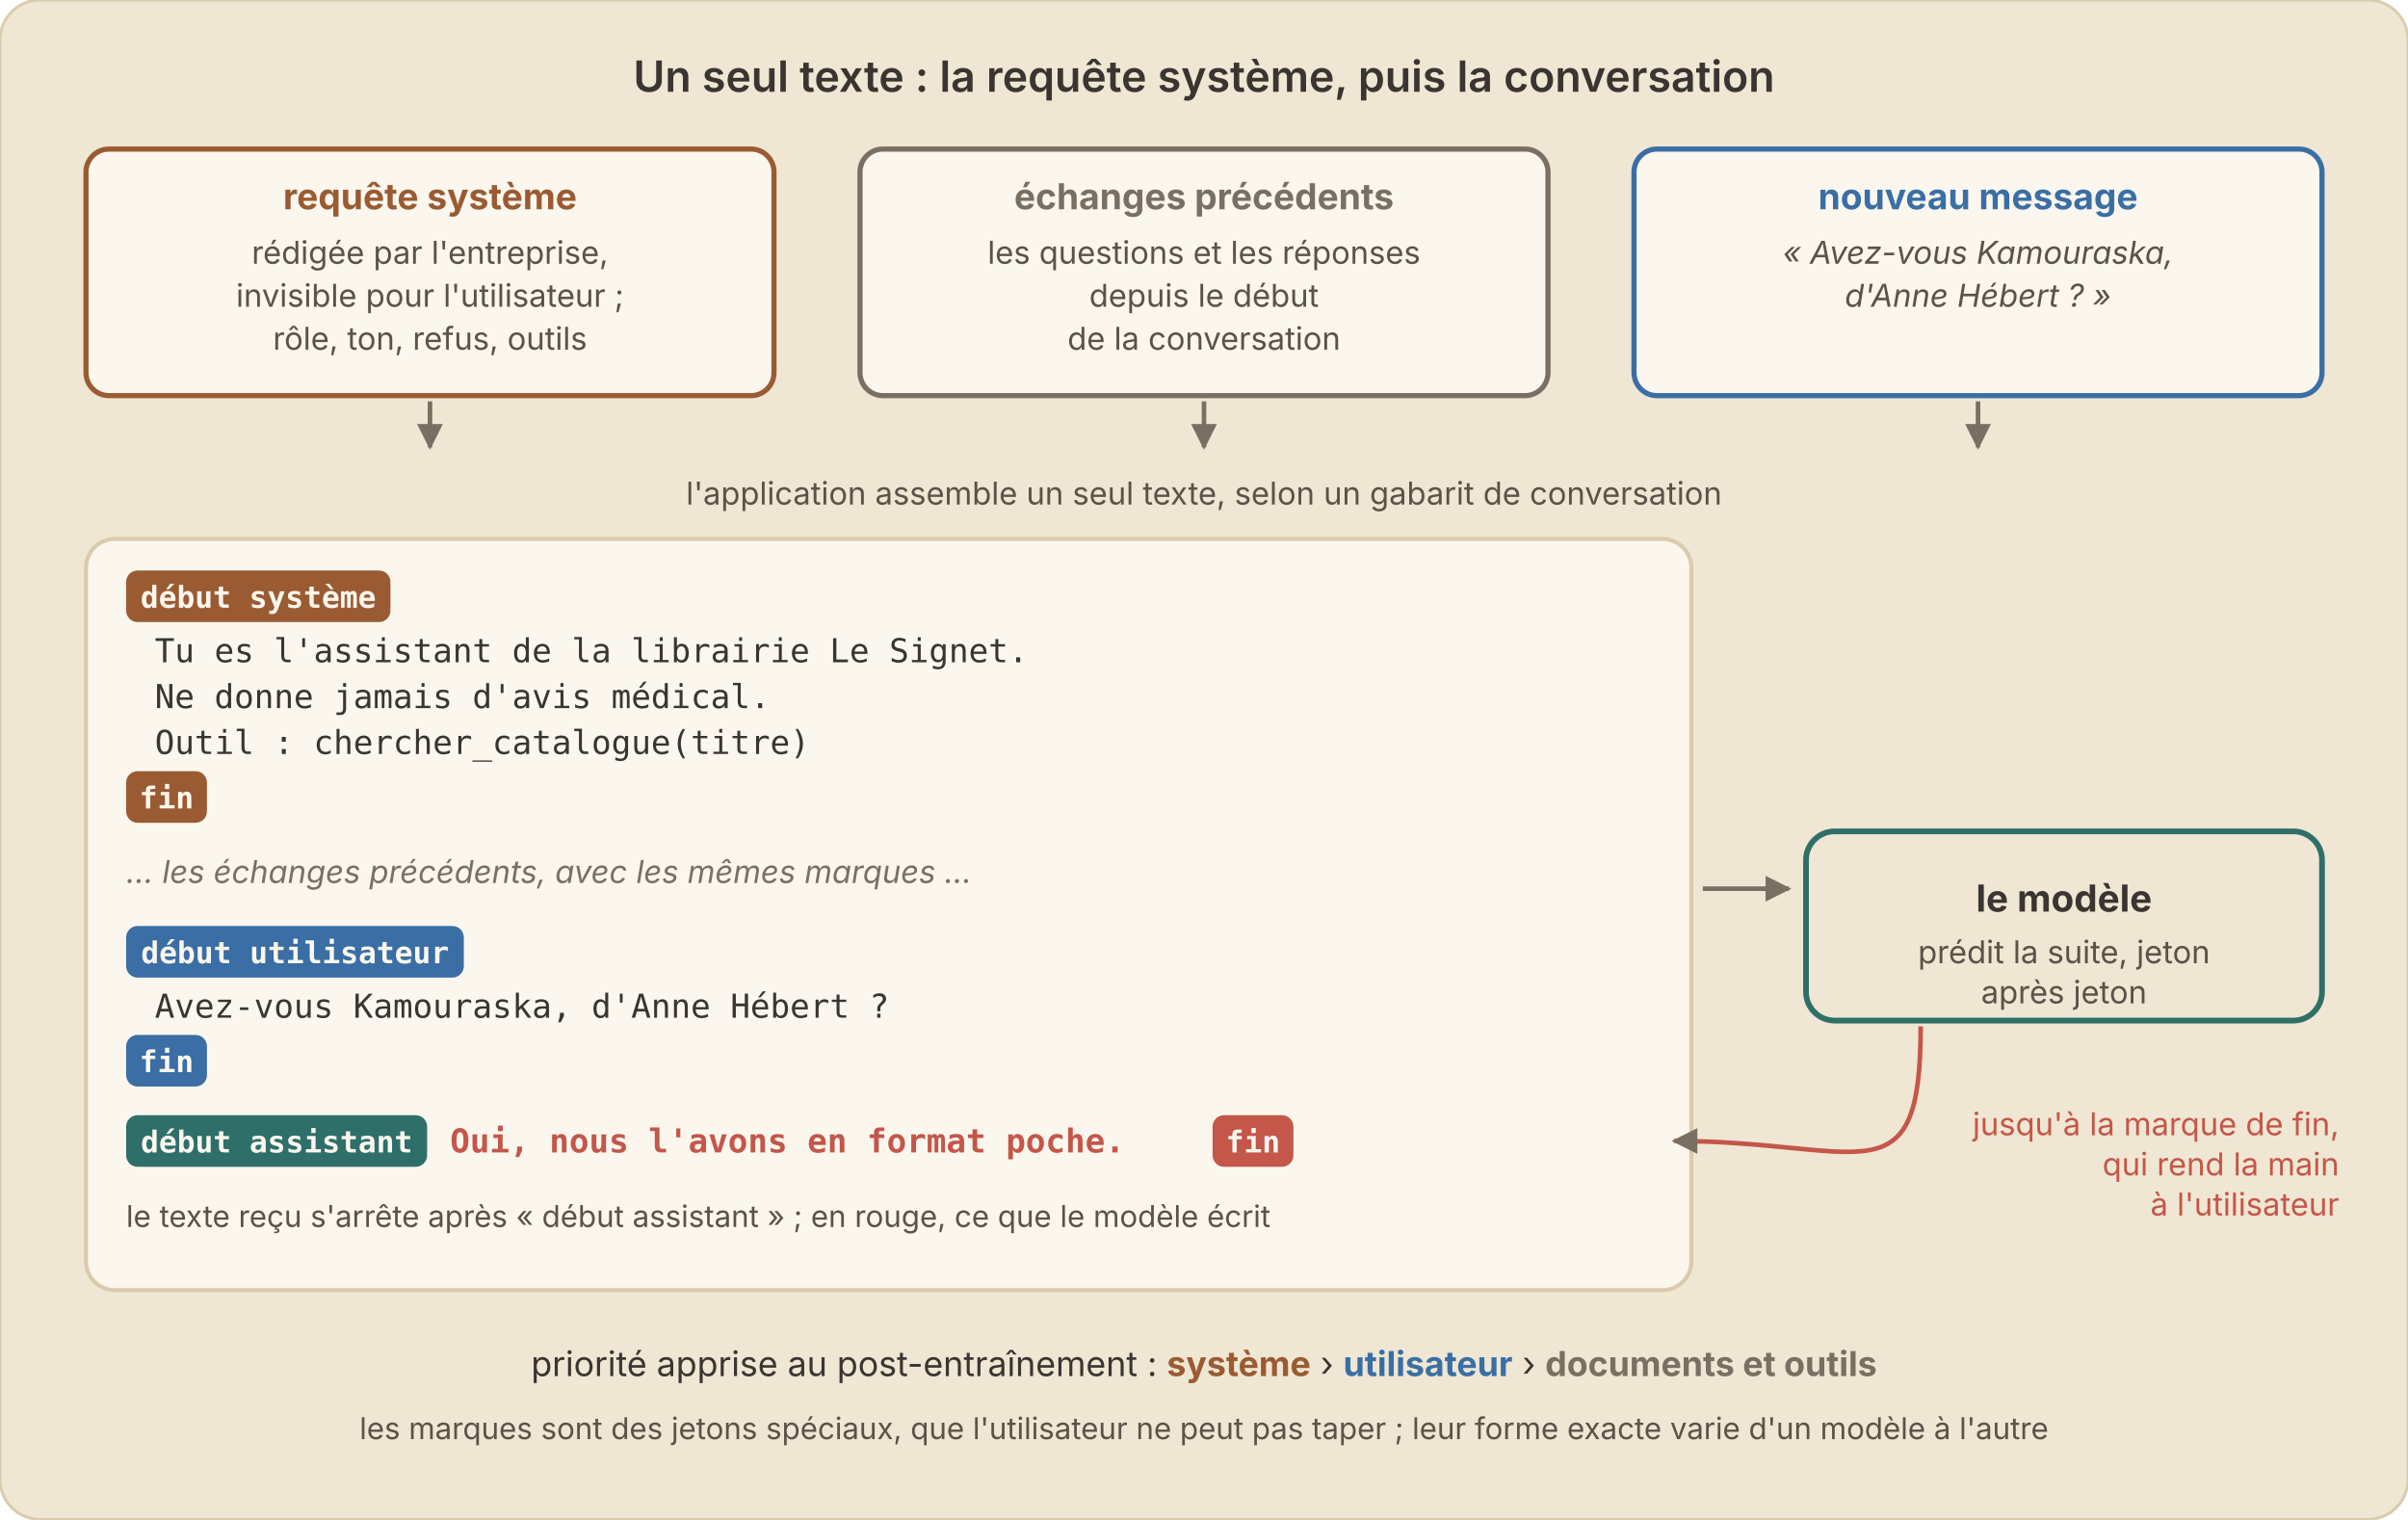
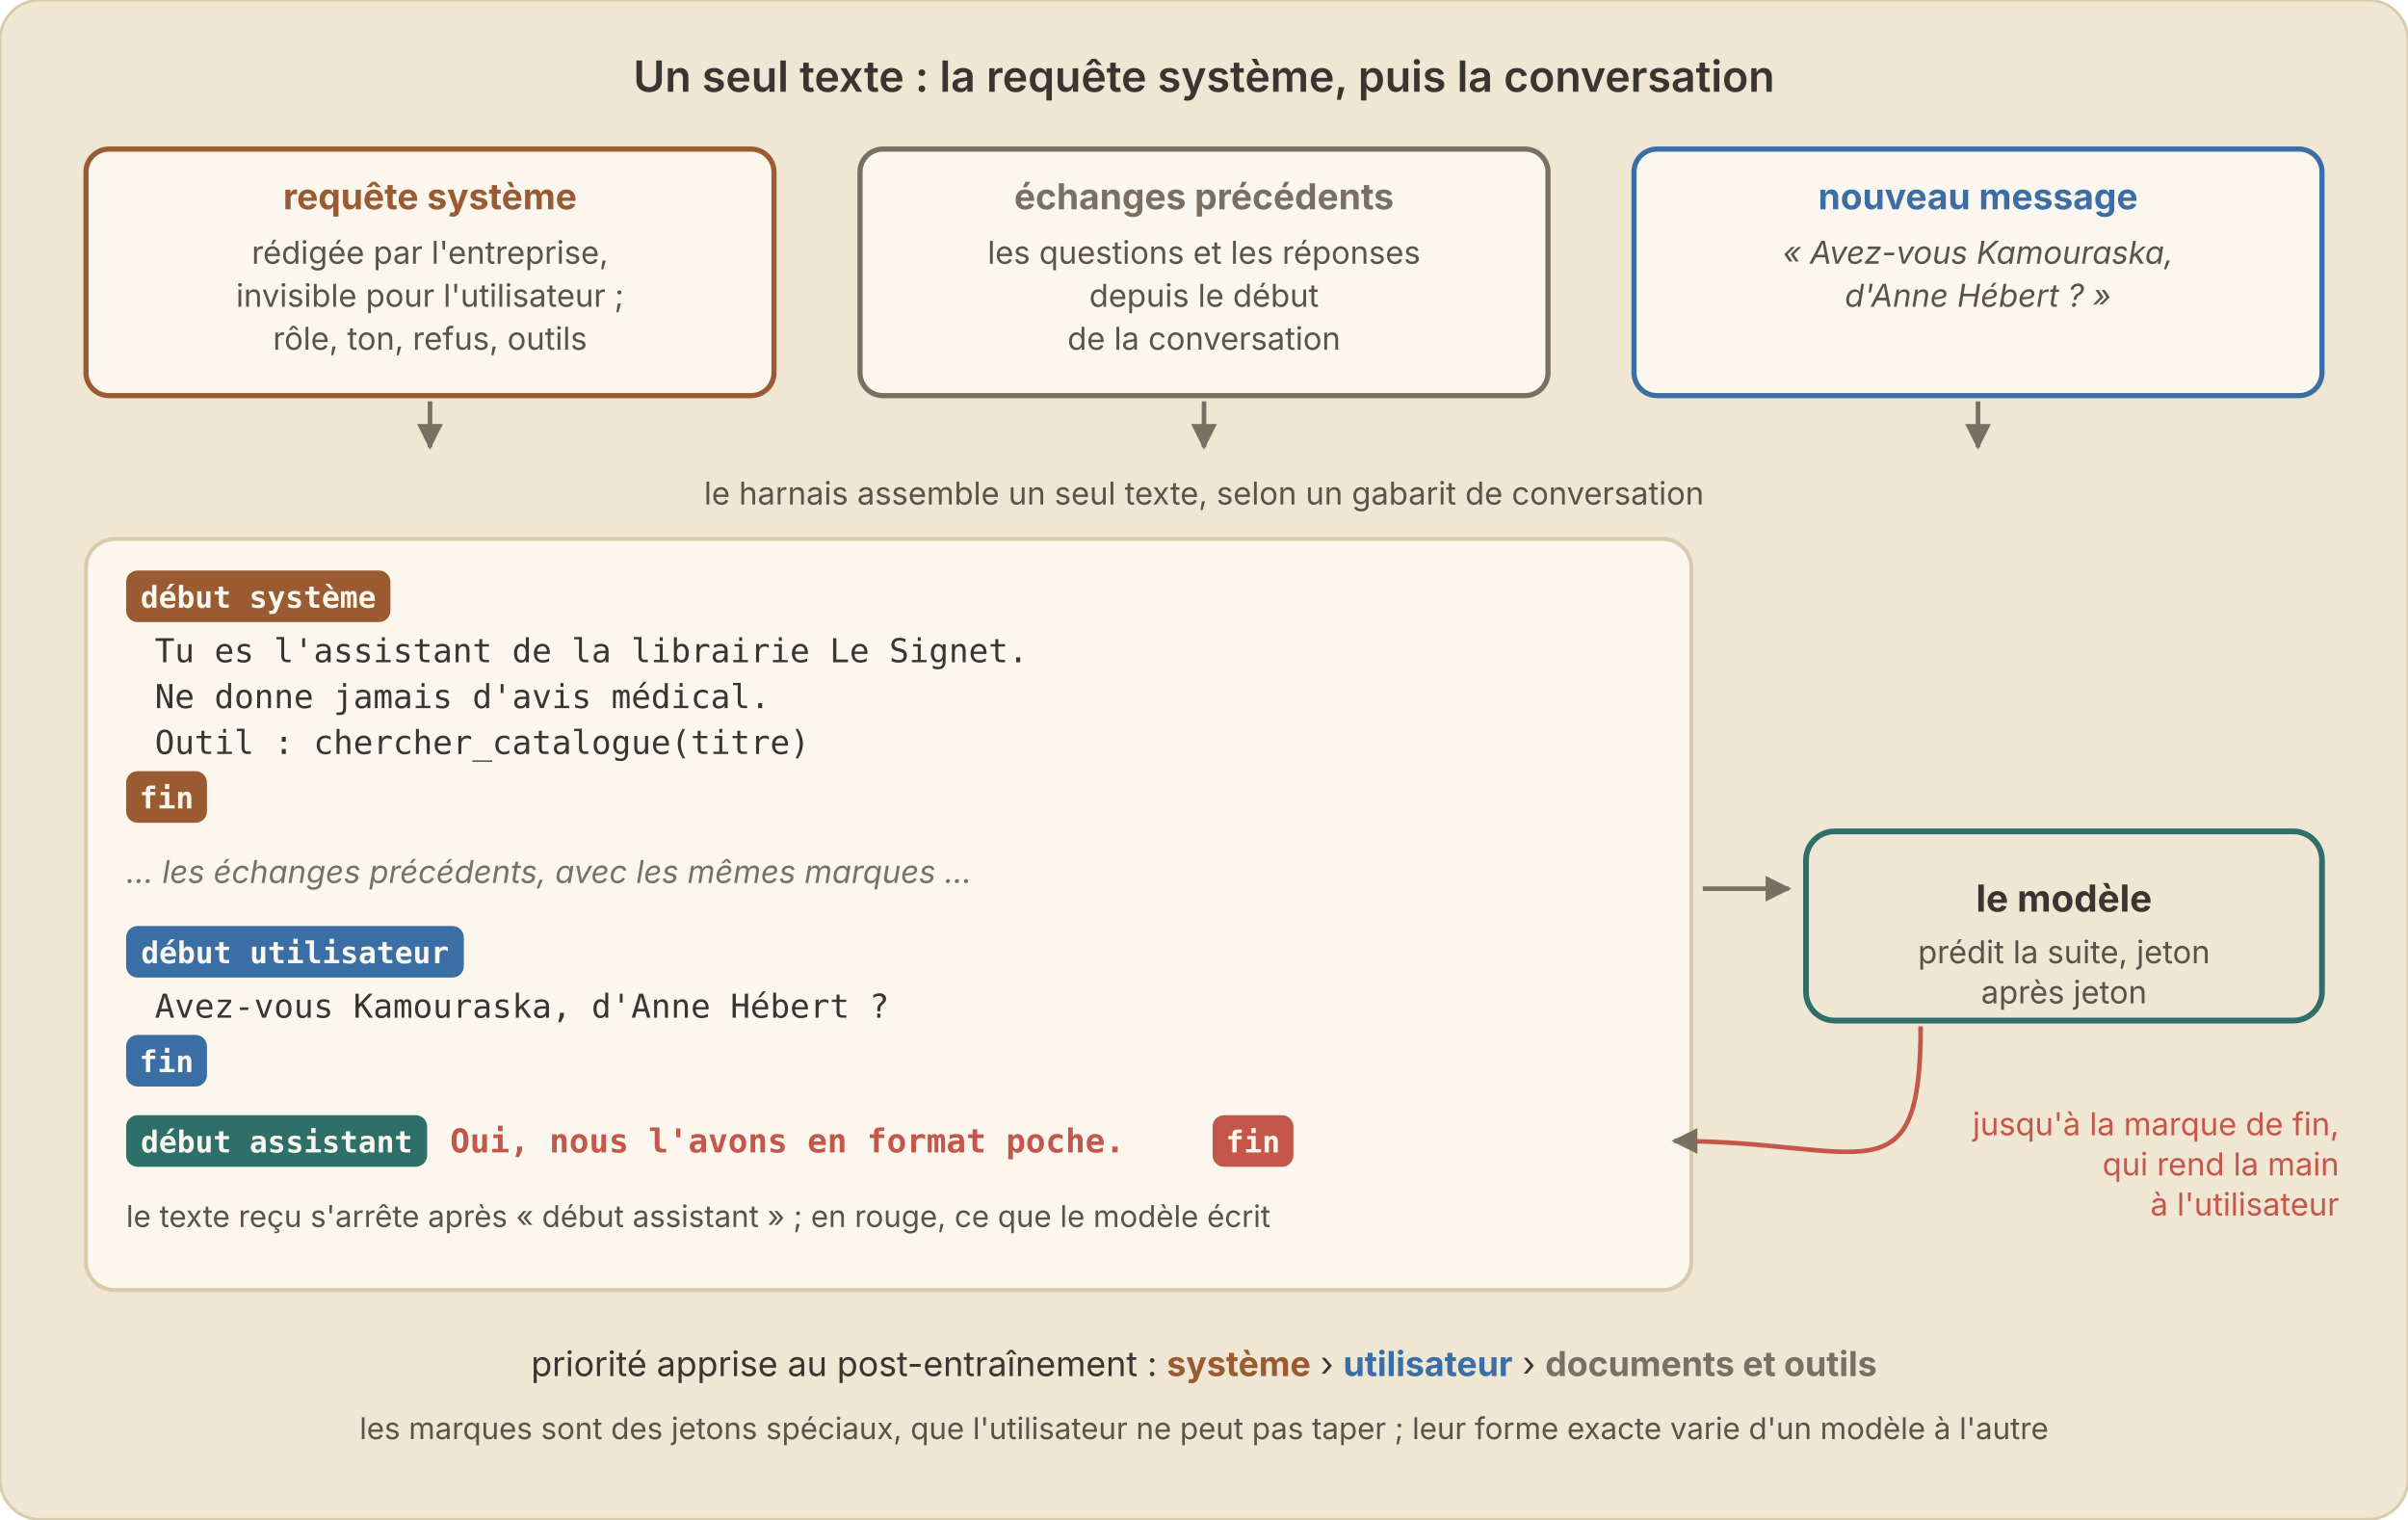
<svg xmlns="http://www.w3.org/2000/svg" viewBox="0 0 840 530" role="img" font-family="system-ui, -apple-system, sans-serif">
  <defs>
    <marker id="p" viewBox="0 0 10 10" refX="9" refY="5" markerWidth="9" markerHeight="9" markerUnits="userSpaceOnUse" orient="auto">
      <path d="M0 0 L10 5 L0 10 z" fill="#7a6f63" />
    </marker>
  </defs>
  <rect x="0" y="0" width="840" height="530" rx="14" fill="#efe7d3" stroke="#d9cbac" />
  <text x="420.0" y="32" font-size="15" fill="#3a3531" text-anchor="middle" font-weight="600">Un seul texte : la requête système, puis la conversation</text>
  <rect x="30" y="52" width="240" height="86" rx="8" fill="#fbf7ee" stroke="#9a5b33" stroke-width="1.8" />
  <text x="150" y="73" font-size="12.5" fill="#9a5b33" text-anchor="middle" font-weight="700">requête système</text>
  <text x="150" y="92" font-size="11" fill="#5b5249" text-anchor="middle">rédigée par l'entreprise,</text>
  <text x="150" y="107" font-size="11" fill="#5b5249" text-anchor="middle">invisible pour l'utilisateur ;</text>
  <text x="150" y="122" font-size="11" fill="#5b5249" text-anchor="middle">rôle, ton, refus, outils</text>
  <line x1="150" y1="140" x2="150" y2="156" stroke="#7a6f63" stroke-width="1.6" marker-end="url(#p)" />
  <rect x="300" y="52" width="240" height="86" rx="8" fill="#fbf7ee" stroke="#7a6f63" stroke-width="1.8" />
  <text x="420" y="73" font-size="12.5" fill="#7a6f63" text-anchor="middle" font-weight="700">échanges précédents</text>
  <text x="420" y="92" font-size="11" fill="#5b5249" text-anchor="middle">les questions et les réponses</text>
  <text x="420" y="107" font-size="11" fill="#5b5249" text-anchor="middle">depuis le début</text>
  <text x="420" y="122" font-size="11" fill="#5b5249" text-anchor="middle">de la conversation</text>
  <line x1="420" y1="140" x2="420" y2="156" stroke="#7a6f63" stroke-width="1.6" marker-end="url(#p)" />
  <rect x="570" y="52" width="240" height="86" rx="8" fill="#fbf7ee" stroke="#3a6ea5" stroke-width="1.8" />
  <text x="690" y="73" font-size="12.5" fill="#3a6ea5" text-anchor="middle" font-weight="700">nouveau message</text>
  <text x="690" y="92" font-size="11" fill="#5b5249" text-anchor="middle" font-style="italic">« Avez-vous Kamouraska,</text>
  <text x="690" y="107" font-size="11" fill="#5b5249" text-anchor="middle" font-style="italic">d'Anne Hébert ? »</text>
  <text x="690" y="122" font-size="11" fill="#5b5249" text-anchor="middle" font-style="italic" />
  <line x1="690" y1="140" x2="690" y2="156" stroke="#7a6f63" stroke-width="1.6" marker-end="url(#p)" />
-   <text x="420.0" y="176" font-size="11" fill="#5b5249" text-anchor="middle" stroke="#efe7d3" stroke-width="5" paint-order="stroke">l'application assemble un seul texte, selon un gabarit de conversation</text>
+   <text x="420.0" y="176" font-size="11" fill="#5b5249" text-anchor="middle" stroke="#efe7d3" stroke-width="5" paint-order="stroke">le harnais assemble un seul texte, selon un gabarit de conversation</text>
  <rect x="30" y="188" width="560" height="262" rx="10" fill="#fbf7ee" stroke="#d9cbac" stroke-width="1.4" />
  <rect x="44" y="199" width="92.2" height="18" rx="4" fill="#9a5b33" />
  <text x="90.1" y="212" font-size="10.5" fill="#fbf7ee" text-anchor="middle" font-family="ui-monospace, Menlo, monospace" font-weight="700">début système</text>
  <text x="54" y="231" font-size="11.5" fill="#3a3531" font-family="ui-monospace, Menlo, monospace">Tu es l'assistant de la librairie Le Signet.</text>
  <text x="54" y="247" font-size="11.5" fill="#3a3531" font-family="ui-monospace, Menlo, monospace">Ne donne jamais d'avis médical.</text>
  <text x="54" y="263" font-size="11.5" fill="#3a3531" font-family="ui-monospace, Menlo, monospace">Outil : chercher_catalogue(titre)</text>
  <rect x="44" y="269" width="28.2" height="18" rx="4" fill="#9a5b33" />
  <text x="58.1" y="282" font-size="10.5" fill="#fbf7ee" text-anchor="middle" font-family="ui-monospace, Menlo, monospace" font-weight="700">fin</text>
  <text x="44" y="308" font-size="11" fill="#7a6f63" font-style="italic">… les échanges précédents, avec les mêmes marques …</text>
  <rect x="44" y="323" width="117.8" height="18" rx="4" fill="#3a6ea5" />
  <text x="102.9" y="336" font-size="10.5" fill="#fbf7ee" text-anchor="middle" font-family="ui-monospace, Menlo, monospace" font-weight="700">début utilisateur</text>
  <text x="54" y="355" font-size="11.5" fill="#3a3531" font-family="ui-monospace, Menlo, monospace">Avez-vous Kamouraska, d'Anne Hébert ?</text>
  <rect x="44" y="361" width="28.2" height="18" rx="4" fill="#3a6ea5" />
  <text x="58.1" y="374" font-size="10.5" fill="#fbf7ee" text-anchor="middle" font-family="ui-monospace, Menlo, monospace" font-weight="700">fin</text>
  <rect x="44" y="389" width="105.0" height="18" rx="4" fill="#2f6f6a" />
  <text x="96.5" y="402" font-size="10.5" fill="#fbf7ee" text-anchor="middle" font-family="ui-monospace, Menlo, monospace" font-weight="700">début assistant</text>
  <text x="157.0" y="402" font-size="11.5" fill="#c4564a" font-family="ui-monospace, Menlo, monospace" font-weight="700">Oui, nous l'avons en format poche.</text>
  <rect x="423.0" y="389" width="28.2" height="18" rx="4" fill="#c4564a" />
  <text x="437.1" y="402" font-size="10.5" fill="#fbf7ee" text-anchor="middle" font-family="ui-monospace, Menlo, monospace" font-weight="700">fin</text>
  <text x="44" y="428" font-size="10.5" fill="#5b5249">le texte reçu s'arrête après « début assistant » ; en rouge, ce que le modèle écrit</text>
  <rect x="630" y="290" width="180" height="66" rx="10" fill="#efe7d3" stroke="#2f6f6a" stroke-width="2" />
  <text x="720" y="318" font-size="13" fill="#3a3531" text-anchor="middle" font-weight="700">le modèle</text>
  <text x="720" y="336" font-size="11" fill="#5b5249" text-anchor="middle">prédit la suite, jeton</text>
  <text x="720" y="350" font-size="11" fill="#5b5249" text-anchor="middle">après jeton</text>
  <line x1="594" y1="310" x2="624" y2="310" stroke="#7a6f63" stroke-width="1.6" marker-end="url(#p)" />
  <path d="M670 358 C 670 420 650 398 584 398" fill="none" stroke="#c4564a" stroke-width="1.6" marker-end="url(#p)" />
  <text x="816" y="396" font-size="11" fill="#c4564a" text-anchor="end">jusqu'à la marque de fin,</text>
  <text x="816" y="410" font-size="11" fill="#c4564a" text-anchor="end">qui rend la main</text>
  <text x="816" y="424" font-size="11" fill="#c4564a" text-anchor="end">à l'utilisateur</text>
  <text x="420.0" y="480" font-size="12" fill="#3a3531" text-anchor="middle">priorité apprise au post-entraînement : <tspan fill="#9a5b33" font-weight="700">système</tspan>  ›  <tspan fill="#3a6ea5" font-weight="700">utilisateur</tspan>  ›  <tspan fill="#7a6f63" font-weight="700">documents et outils</tspan>
  </text>
  <text x="420.0" y="502" font-size="10.5" fill="#5b5249" text-anchor="middle">les marques sont des jetons spéciaux, que l'utilisateur ne peut pas taper ; leur forme exacte varie d'un modèle à l'autre</text>
</svg>
